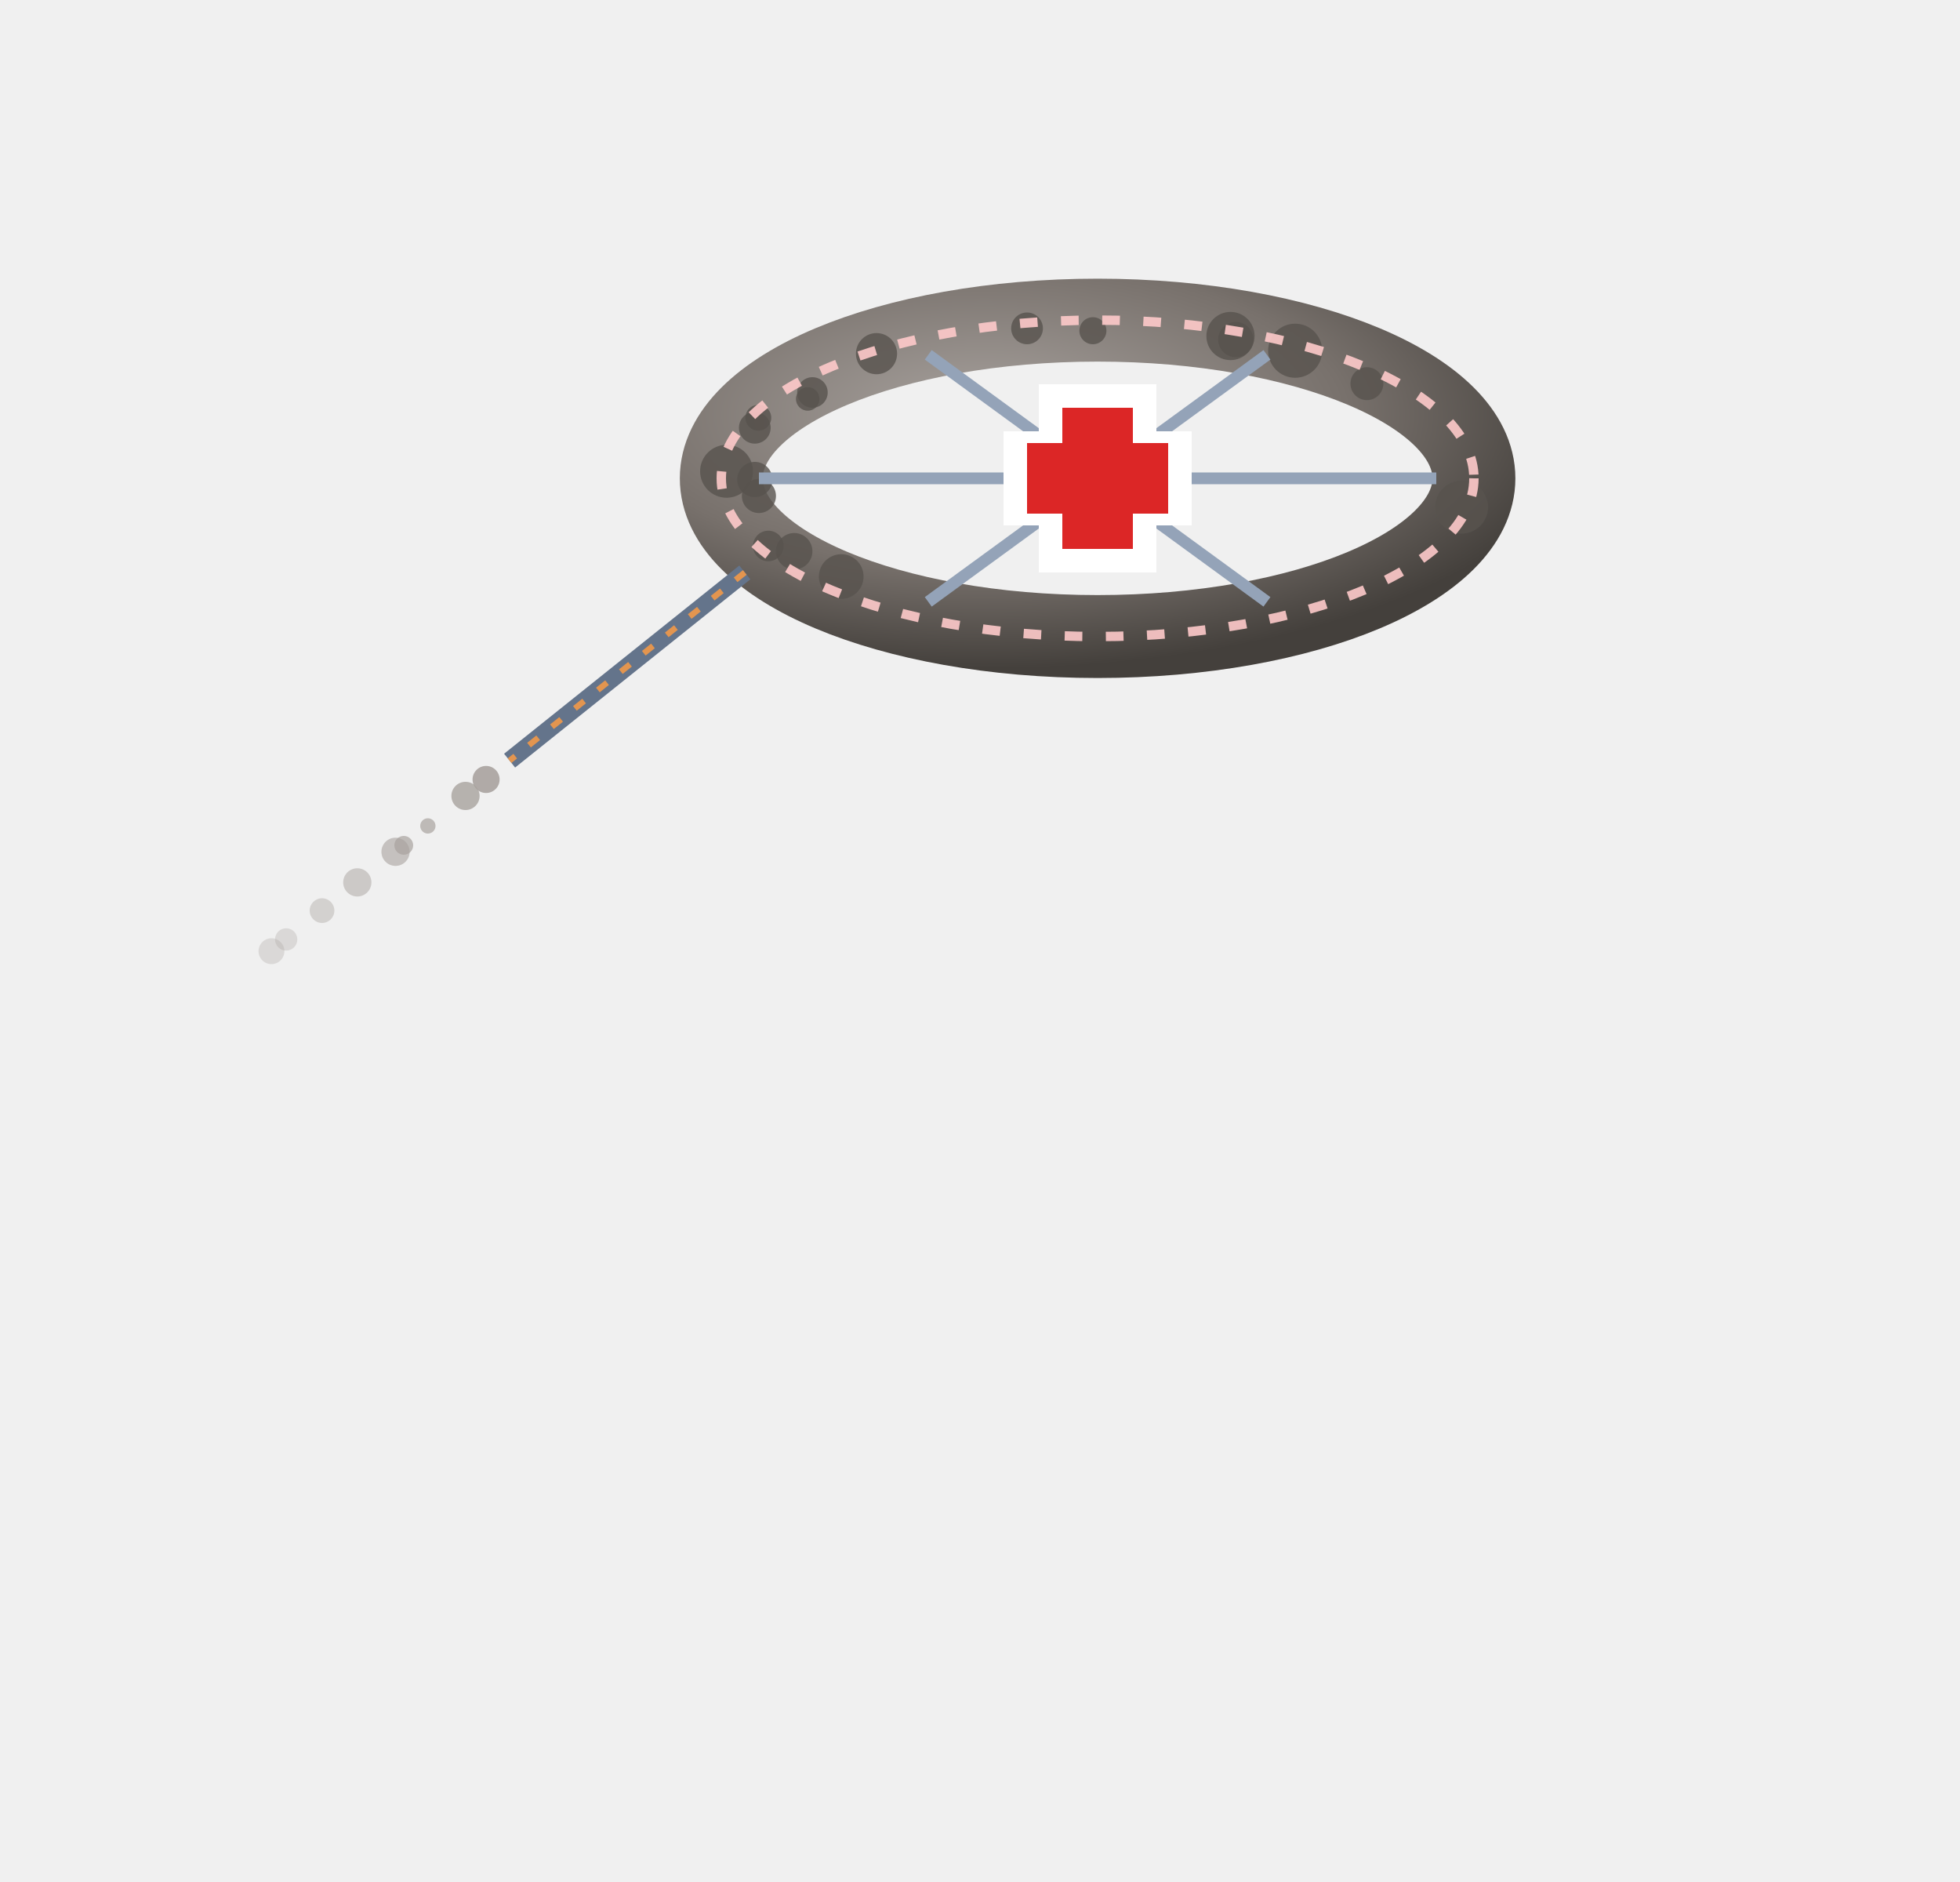
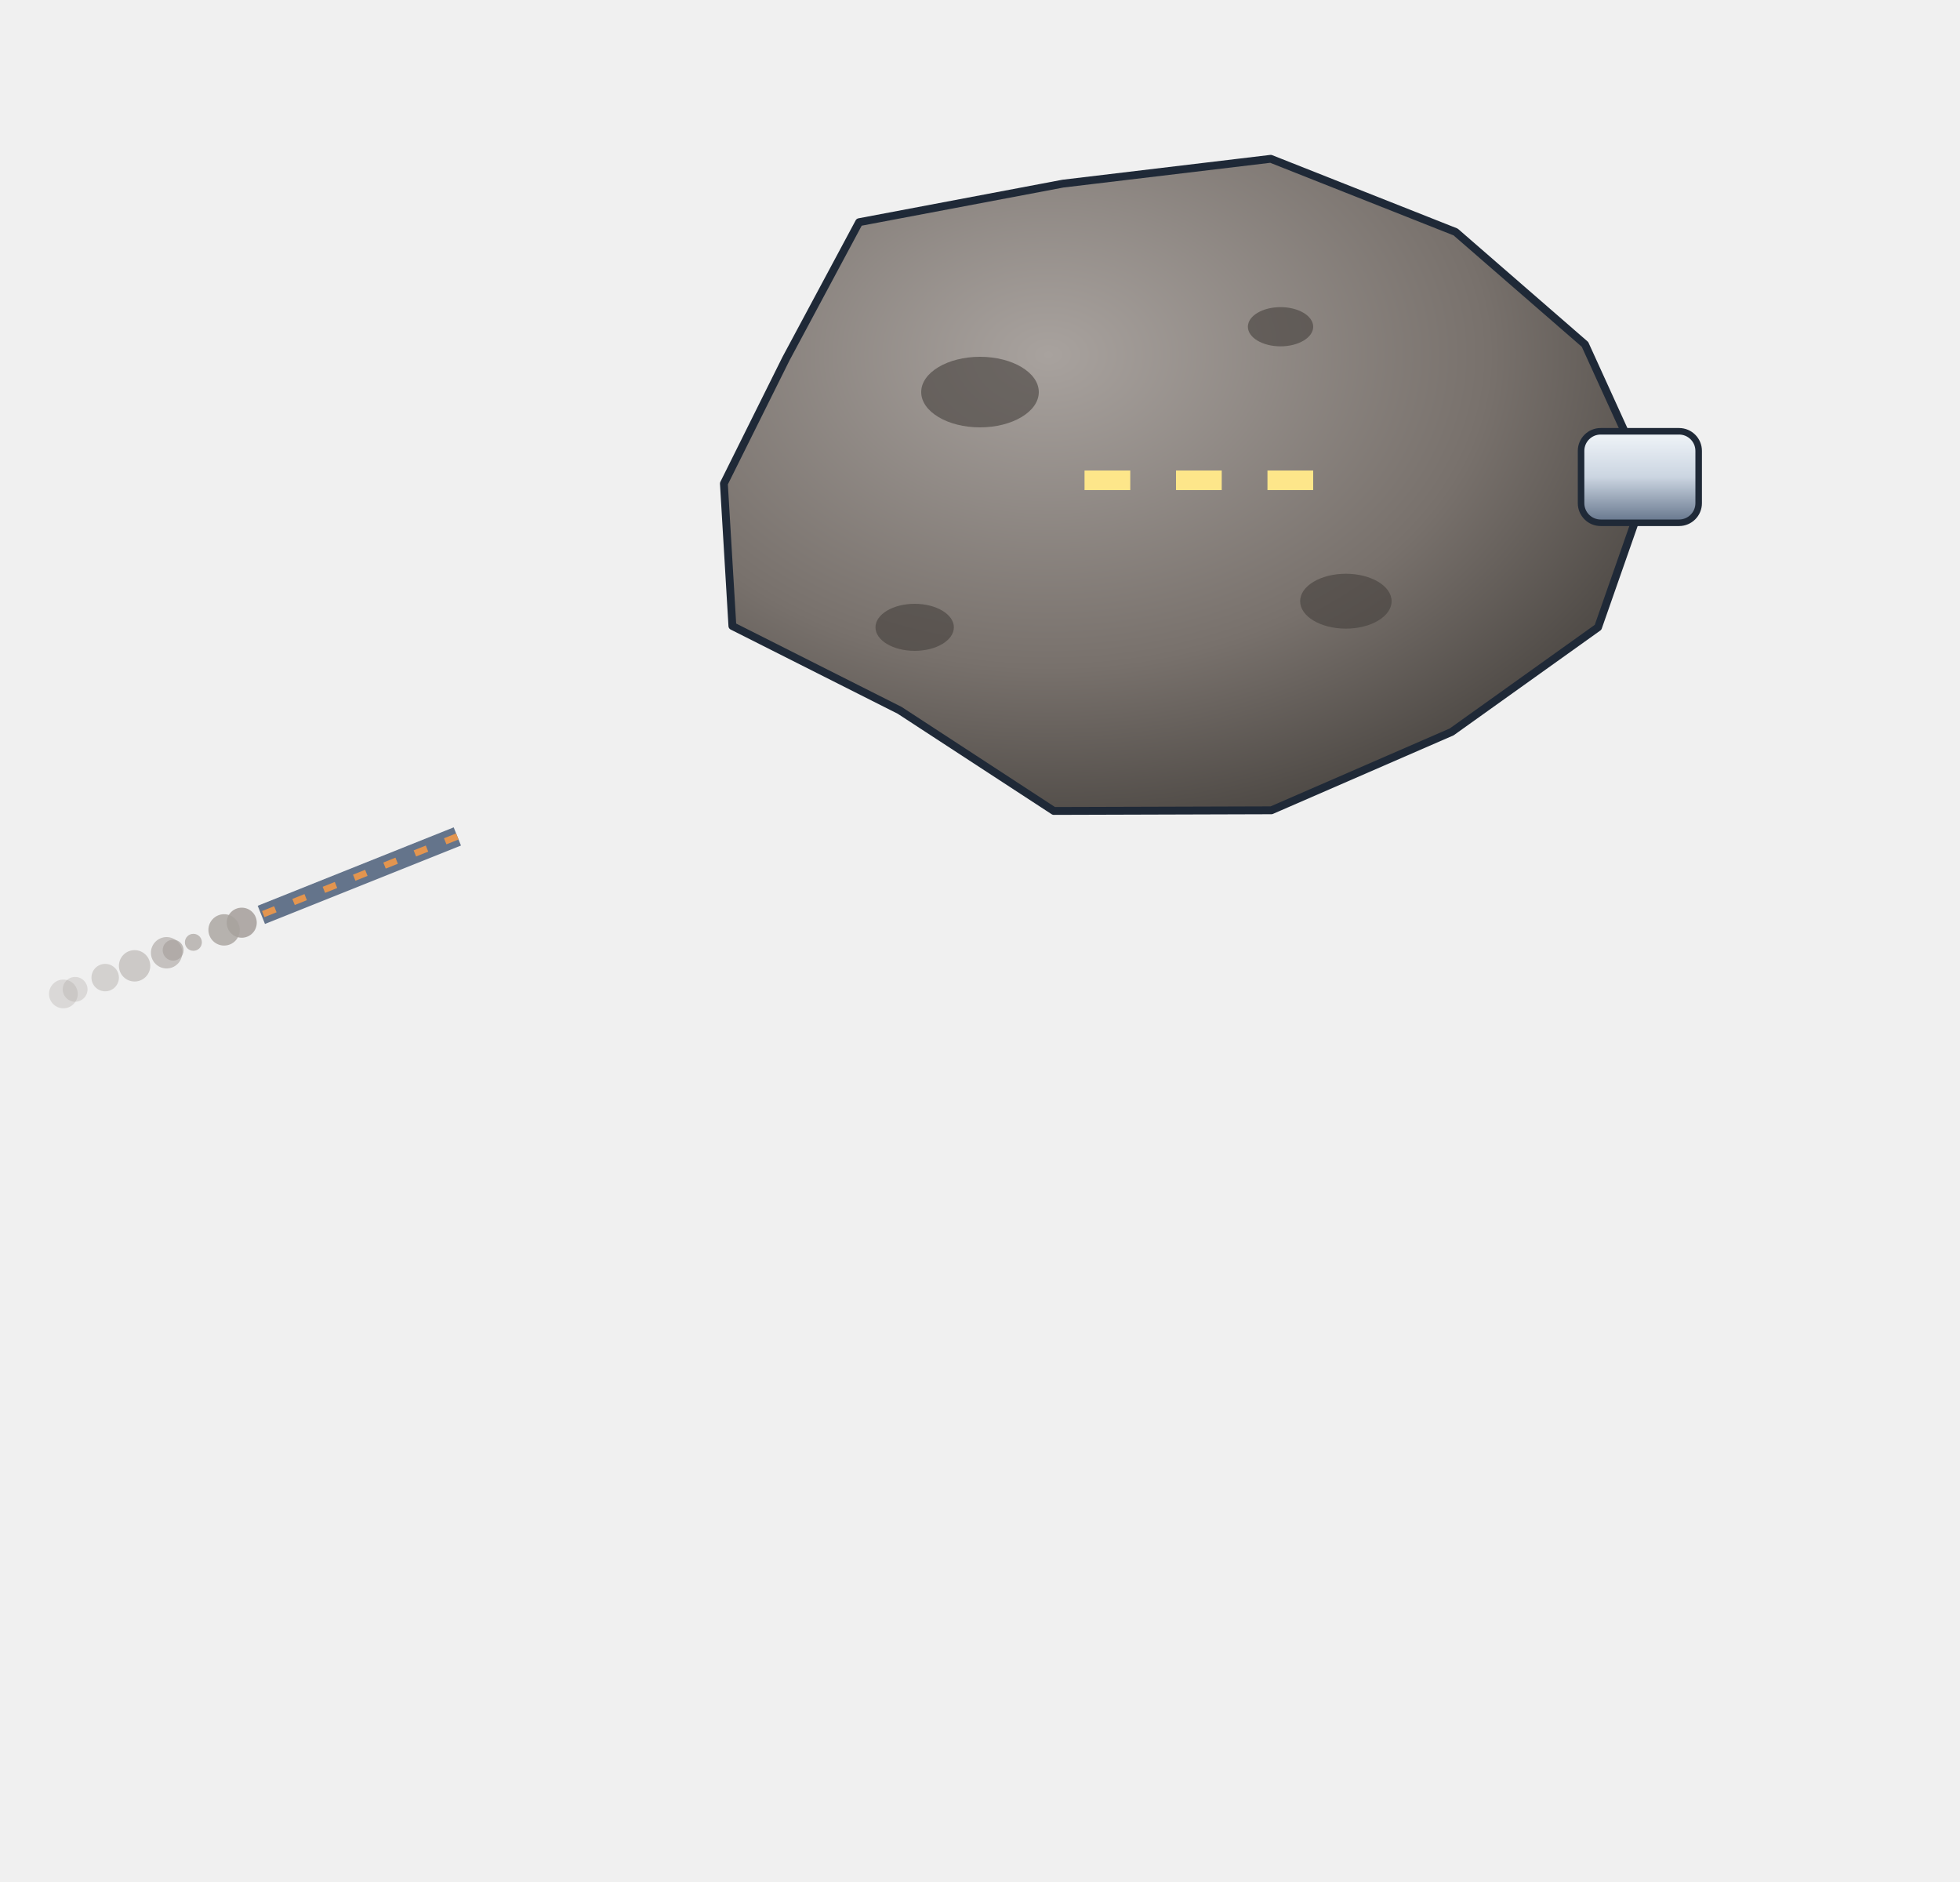
<svg xmlns="http://www.w3.org/2000/svg" viewBox="0 0 300 288" width="300" height="288">
  <defs>
    <filter id="glow" x="-50%" y="-50%" width="200%" height="200%">
      <feGaussianBlur stdDeviation="4" result="b" />
      <feMerge>
        <feMergeNode in="b" />
        <feMergeNode in="SourceGraphic" />
      </feMerge>
    </filter>
    <filter id="soft" x="-50%" y="-50%" width="200%" height="200%">
      <feGaussianBlur stdDeviation="9" />
    </filter>
    <radialGradient id="bg">
      <stop offset="0" stop-color="#000" />
    </radialGradient>
    <radialGradient id="shd" cx="35%" cy="30%" r="80%">
      <stop offset="0" stop-color="#a8a29e" stop-opacity="1" />
      <stop offset="0.6" stop-color="#78716c" stop-opacity="1" />
      <stop offset="1" stop-color="#44403c" stop-opacity="1" />
    </radialGradient>
    <linearGradient id="hul" x1="0" y1="0" x2="0" y2="1">
      <stop offset="0" stop-color="#f1f5f9" stop-opacity="1" />
      <stop offset="0.5" stop-color="#cbd5e1" stop-opacity="1" />
      <stop offset="1" stop-color="#64748b" stop-opacity="1" />
    </linearGradient>
    <linearGradient id="shHull" x1="0" y1="0" x2="1" y2="0">
      <stop offset="0" stop-color="#e3e7ee" stop-opacity="1" />
      <stop offset="0.45" stop-color="#9aa3b2" stop-opacity="1" />
      <stop offset="1" stop-color="#3b424f" stop-opacity="1" />
    </linearGradient>
    <radialGradient id="shTank" cx="35%" cy="35%" r="70%">
      <stop offset="0" stop-color="#f4f6fa" stop-opacity="1" />
      <stop offset="0.55" stop-color="#a7b0be" stop-opacity="1" />
      <stop offset="1" stop-color="#4b5260" stop-opacity="1" />
    </radialGradient>
    <linearGradient id="shRad" x1="0" y1="0" x2="0" y2="1">
      <stop offset="0" stop-color="#3a4252" stop-opacity="1" />
      <stop offset="1" stop-color="#262c38" stop-opacity="1" />
    </linearGradient>
    <linearGradient id="shPv" x1="0" y1="0" x2="0" y2="1">
      <stop offset="0" stop-color="#1e3a8a" stop-opacity="1" />
      <stop offset="1" stop-color="#172554" stop-opacity="1" />
    </linearGradient>
  </defs>
-   <g transform="translate(15 -105) scale(0.9)">
-     <g>
-       <ellipse cx="170" cy="198" rx="64" ry="26.9" fill="none" stroke="url(#shd)" stroke-width="14.1" />
-       <circle cx="203.6" cy="176.3" r="4.6" fill="#57534e" opacity="0.8" />
-       <circle cx="215.8" cy="181.9" r="2.8" fill="#57534e" opacity="0.8" />
-       <circle cx="231.9" cy="202.9" r="4.5" fill="#57534e" opacity="0.8" />
-       <circle cx="132.4" cy="176.8" r="3.5" fill="#57534e" opacity="0.8" />
-       <circle cx="114" cy="209.5" r="2.6" fill="#57534e" opacity="0.8" />
-       <circle cx="120.7" cy="184.5" r="2" fill="#57534e" opacity="0.8" />
-       <circle cx="169.2" cy="172.9" r="2.3" fill="#57534e" opacity="0.8" />
-       <circle cx="112.4" cy="201" r="2.9" fill="#57534e" opacity="0.8" />
-       <circle cx="111.7" cy="189.4" r="2.7" fill="#57534e" opacity="0.8" />
-       <circle cx="193.5" cy="174.4" r="3" fill="#57534e" opacity="0.8" />
-       <circle cx="158" cy="172.5" r="2.7" fill="#57534e" opacity="0.8" />
-       <circle cx="121.5" cy="183.4" r="2.6" fill="#57534e" opacity="0.8" />
-       <circle cx="106.9" cy="196.8" r="4.5" fill="#57534e" opacity="0.8" />
-       <circle cx="192.6" cy="173.8" r="4.1" fill="#57534e" opacity="0.8" />
-       <circle cx="126.4" cy="214.7" r="3.8" fill="#57534e" opacity="0.8" />
-       <circle cx="111.7" cy="198.2" r="3" fill="#57534e" opacity="0.8" />
-       <circle cx="118.4" cy="210.4" r="3.1" fill="#57534e" opacity="0.8" />
-       <circle cx="112.3" cy="187.7" r="2.2" fill="#57534e" opacity="0.8" />
-       <ellipse cx="170" cy="198" rx="64" ry="26.9" fill="none" stroke="#fecaca" stroke-width="1.6" stroke-dasharray="3 4" opacity="0.9" />
-       <line x1="112.4" y1="198" x2="227.6" y2="198" stroke="#94a3b8" stroke-width="2" />
-       <line x1="141.2" y1="177" x2="198.8" y2="219" stroke="#94a3b8" stroke-width="2" />
-       <line x1="198.8" y1="177" x2="141.2" y2="219" stroke="#94a3b8" stroke-width="2" />
-       <ellipse cx="170" cy="198" rx="10.2" ry="10.2" fill="url(#hul)" stroke="#475569" stroke-width="1" />
-     </g>
-     <rect x="160" y="182" width="20" height="32" fill="#ffffff" />
-     <rect x="154" y="190" width="32" height="16" fill="#ffffff" />
-     <rect x="164" y="186" width="12" height="24" fill="#dc2626" />
-     <rect x="158" y="192" width="24" height="12" fill="#dc2626" />
-     <line x1="110" y1="214" x2="70" y2="246" stroke="#64748b" stroke-width="3" />
-     <line x1="110" y1="214" x2="70" y2="246" stroke="#e3954f" stroke-width="1" stroke-dasharray="2 3" />
-     <circle cx="66" cy="249.2" r="2.3" fill="#a8a29e" opacity="0.9" />
-     <circle cx="62.5" cy="252" r="2.4" fill="#a8a29e" opacity="0.8" />
-     <circle cx="56.1" cy="257.1" r="1.3" fill="#a8a29e" opacity="0.7" />
-     <circle cx="52" cy="260.4" r="1.6" fill="#a8a29e" opacity="0.7" />
-     <circle cx="50.6" cy="261.5" r="2.4" fill="#a8a29e" opacity="0.6" />
-     <circle cx="44.1" cy="266.7" r="2.4" fill="#a8a29e" opacity="0.5" />
-     <circle cx="38.1" cy="271.5" r="2.1" fill="#a8a29e" opacity="0.4" />
-     <circle cx="32" cy="276.4" r="1.9" fill="#a8a29e" opacity="0.3" />
-     <circle cx="29.5" cy="278.4" r="2.2" fill="#a8a29e" opacity="0.3" />
-   </g>
+   <polygon points="252.3,74 244.6,96 222.2,112 194.6,124 161.3,124.1 137.7,108.7 112.1,95.8 110.8,74 120.3,54.9 131.5,34 162.7,28.1 194.5,24.3 222.8,35.5 242.6,52.7" fill="url(#shd)" stroke="#1f2937" stroke-width="1.2" stroke-linejoin="round" />
+   <ellipse cx="150" cy="60" rx="9" ry="5.4" fill="#44403c" opacity="0.6" />
+   <ellipse cx="206" cy="92" rx="7" ry="4.2" fill="#44403c" opacity="0.6" />
+   <ellipse cx="196" cy="50" rx="5" ry="3" fill="#44403c" opacity="0.6" />
+   <ellipse cx="140" cy="96" rx="6" ry="3.6" fill="#44403c" opacity="0.6" />
+   <rect x="166" y="72" width="7" height="3" fill="#fde68a" />
+   <rect x="180" y="72" width="7" height="3" fill="#fde68a" />
+   <rect x="194" y="72" width="7" height="3" fill="#fde68a" />
+   <rect x="242" y="66" width="18" height="14" rx="3" fill="url(#hul)" stroke="#1f2937" />
+   <line x1="70" y1="128" x2="40" y2="140" stroke="#64748b" stroke-width="3" />
+   <line x1="70" y1="128" x2="40" y2="140" stroke="#e3954f" stroke-width="1" stroke-dasharray="2 3" />
+   <circle cx="37" cy="141.2" r="2.3" fill="#a8a29e" opacity="0.9" />
+   <circle cx="34.3" cy="142.3" r="2.4" fill="#a8a29e" opacity="0.8" />
+   <circle cx="29.6" cy="144.2" r="1.3" fill="#a8a29e" opacity="0.7" />
+   <circle cx="26.5" cy="145.4" r="1.6" fill="#a8a29e" opacity="0.7" />
+   <circle cx="25.5" cy="145.8" r="2.4" fill="#a8a29e" opacity="0.6" />
+   <circle cx="20.6" cy="147.8" r="2.4" fill="#a8a29e" opacity="0.5" />
+   <circle cx="16.1" cy="149.6" r="2.1" fill="#a8a29e" opacity="0.4" />
+   <circle cx="11.5" cy="151.4" r="1.9" fill="#a8a29e" opacity="0.3" />
+   <circle cx="9.7" cy="152.1" r="2.2" fill="#a8a29e" opacity="0.3" />
</svg>
